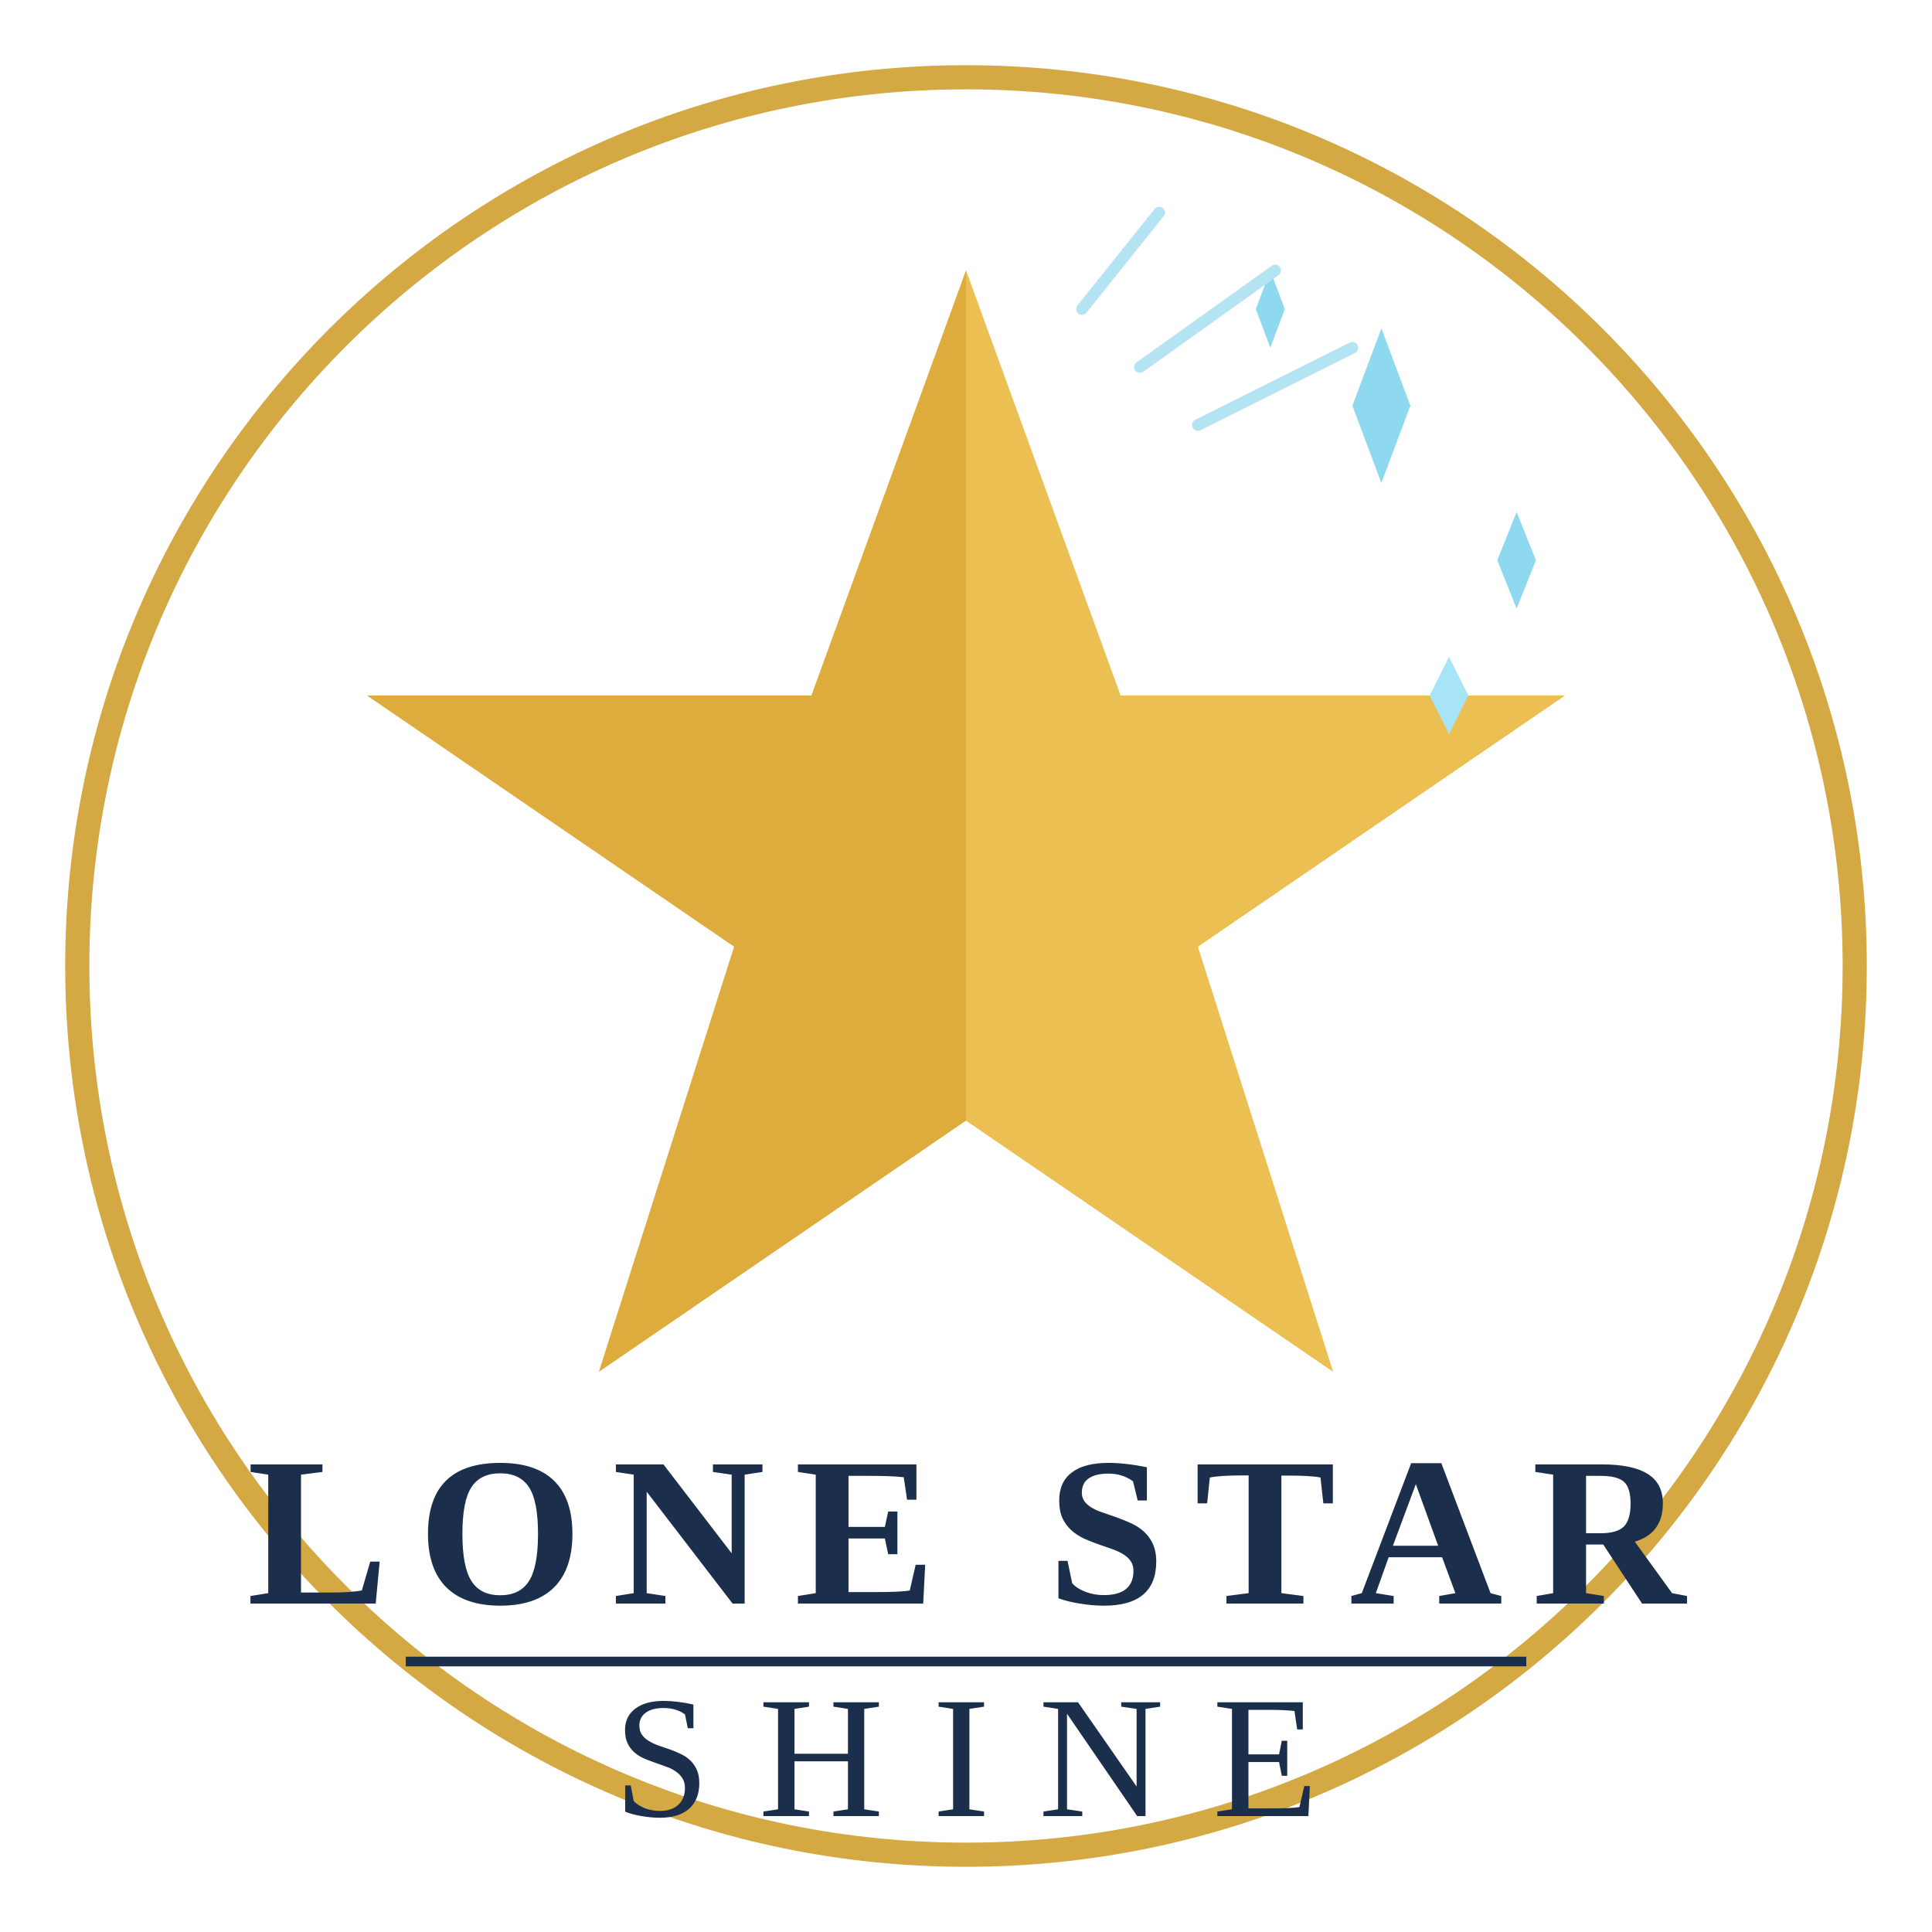
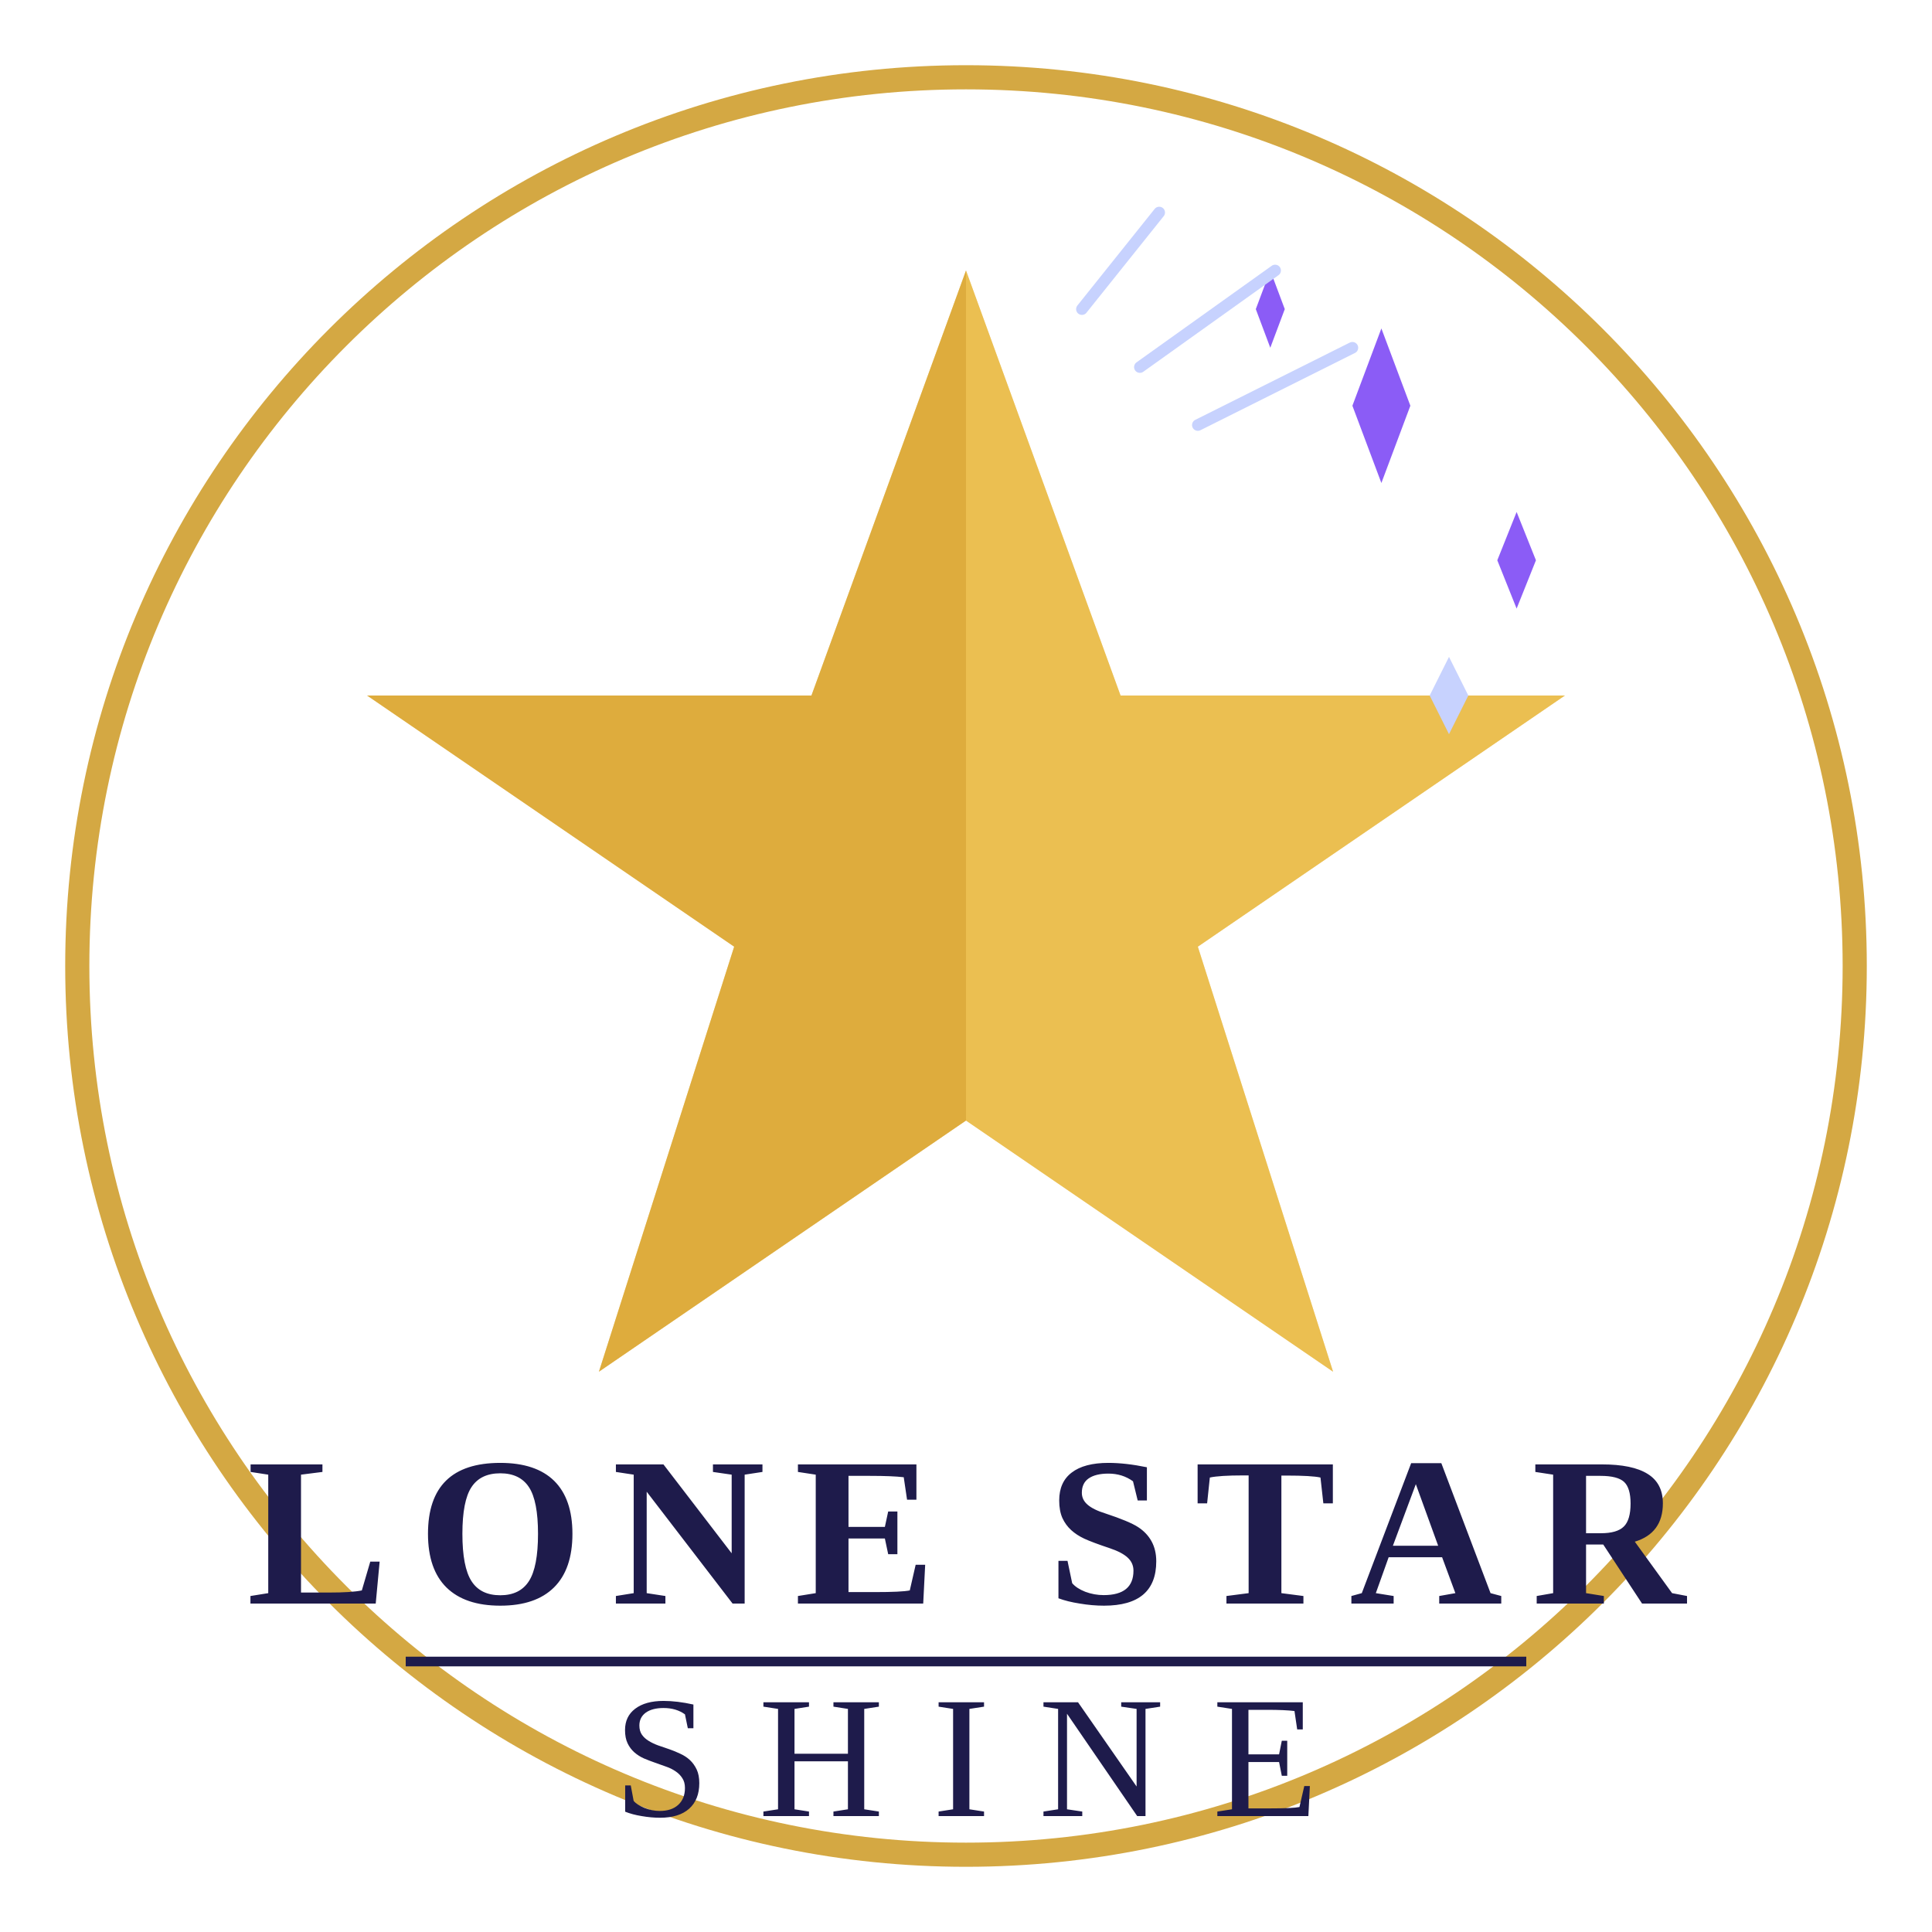
<svg xmlns="http://www.w3.org/2000/svg" viewBox="0 0 200 200" width="200" height="200">
  <circle cx="100" cy="100" r="92" fill="none" stroke="#D4A843" stroke-width="2.5" />
  <polygon points="100,28 116,72 162,72 124,98 138,142 100,116 62,142 76,98 38,72 84,72" fill="#E8B84B" />
  <polygon points="100,28 84,72 38,72 76,98 62,142 100,116" fill="#D4A030" opacity="0.5" />
  <polygon points="100,28 116,72 162,72 124,98 138,142 100,116" fill="#F0CA5A" opacity="0.4" />
-   <polygon points="140,42 143,50 146,42 143,34" fill="#8ED8F0" />
-   <polygon points="155,58 157,63 159,58 157,53" fill="#8ED8F0" />
-   <polygon points="130,32 131.5,36 133,32 131.5,28" fill="#8ED8F0" />
-   <polygon points="148,72 150,76 152,72 150,68" fill="#A8E4F8" />
-   <line x1="118" y1="38" x2="132" y2="28" stroke="#B4E4F4" stroke-width="1.2" stroke-linecap="round" />
-   <line x1="112" y1="32" x2="120" y2="22" stroke="#B4E4F4" stroke-width="1.2" stroke-linecap="round" />
-   <line x1="124" y1="44" x2="140" y2="36" stroke="#B4E4F4" stroke-width="1.2" stroke-linecap="round" />
-   <text x="100" y="166" text-anchor="middle" font-family="'Georgia', 'Times New Roman', serif" font-size="22" font-weight="bold" fill="#1B2E4B" letter-spacing="3">LONE STAR</text>
-   <line x1="42" y1="172" x2="158" y2="172" stroke="#1B2E4B" stroke-width="1" />
-   <text x="100" y="188" text-anchor="middle" font-family="'Georgia', 'Times New Roman', serif" font-size="18" fill="#1B2E4B" letter-spacing="5">SHINE</text>
+   <polygon points="140,42 143,50 146,42 143,34" fill="#8B5CF6" />
+   <polygon points="155,58 157,63 159,58 157,53" fill="#8B5CF6" />
+   <polygon points="130,32 131.5,36 133,32 131.5,28" fill="#8B5CF6" />
+   <polygon points="148,72 150,76 152,72 150,68" fill="#c7d2fe" />
+   <line x1="118" y1="38" x2="132" y2="28" stroke="#c7d2fe" stroke-width="1.2" stroke-linecap="round" />
+   <line x1="112" y1="32" x2="120" y2="22" stroke="#c7d2fe" stroke-width="1.2" stroke-linecap="round" />
+   <line x1="124" y1="44" x2="140" y2="36" stroke="#c7d2fe" stroke-width="1.2" stroke-linecap="round" />
+   <text x="100" y="166" text-anchor="middle" font-family="'Georgia', 'Times New Roman', serif" font-size="22" font-weight="bold" fill="#1e1b4b" letter-spacing="3">LONE STAR</text>
+   <line x1="42" y1="172" x2="158" y2="172" stroke="#1e1b4b" stroke-width="1" />
+   <text x="100" y="188" text-anchor="middle" font-family="'Georgia', 'Times New Roman', serif" font-size="18" fill="#1e1b4b" letter-spacing="5">SHINE</text>
</svg>
